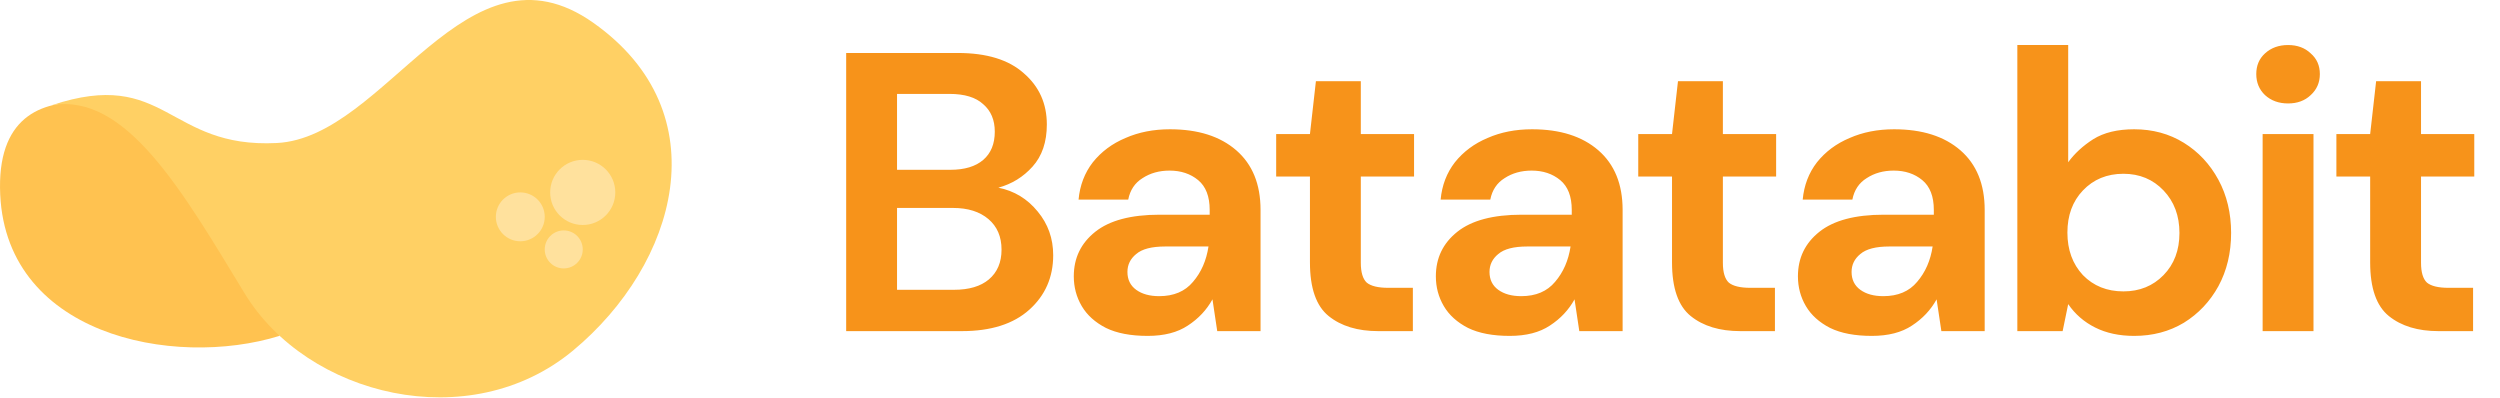
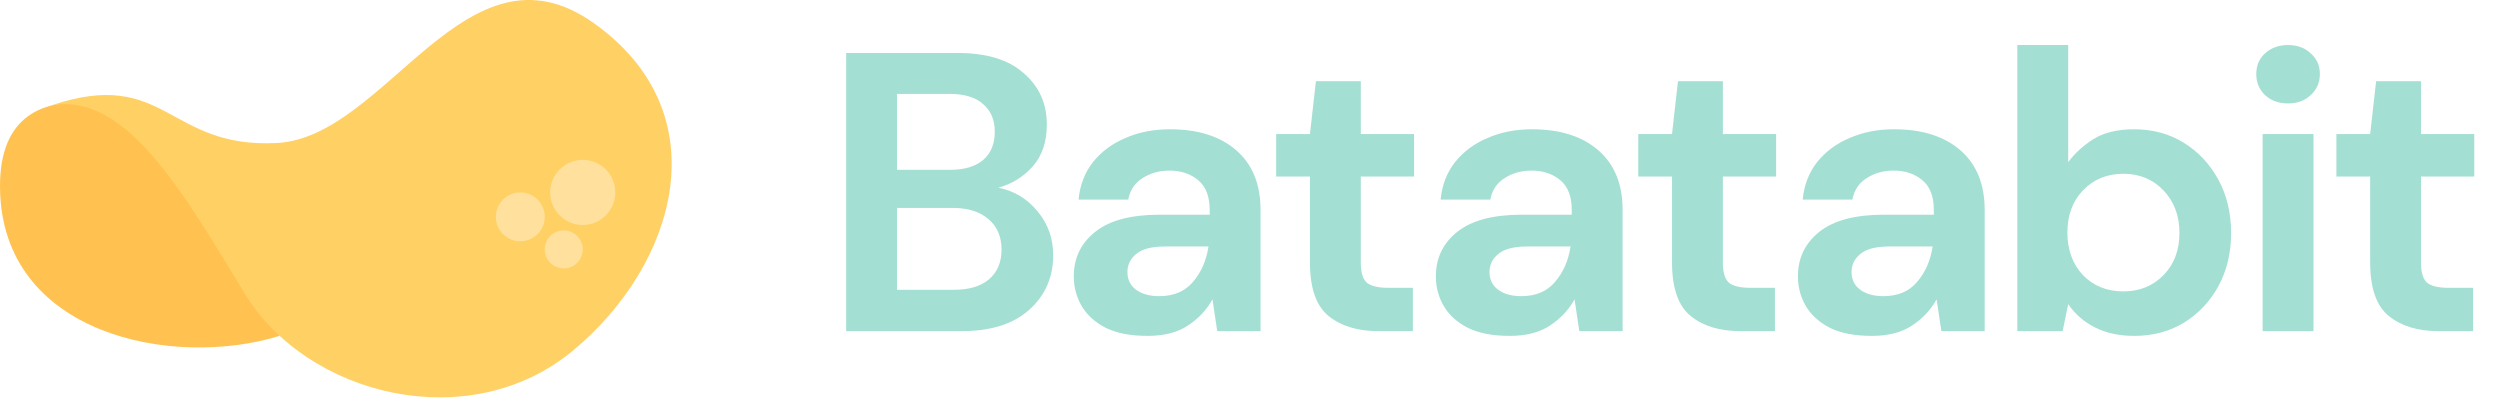
- <svg xmlns="http://www.w3.org/2000/svg" width="151" height="24" viewBox="0 0 151 24" fill="none">
-   <path d="M16.891 20.284C10.467 22.281 0.093 20.24 0.001 11.345C-0.092 2.45 10.981 7.749 10.981 7.749L16.891 20.284Z" fill="#FFC250" />
-   <path d="M3.124 6.354C7.607 5.586 11.011 11.527 14.778 17.723C18.545 23.92 28.354 26.376 34.622 21.165C40.889 15.954 43.542 6.827 35.846 1.383C28.151 -4.061 23.347 8.299 16.722 8.638C10.097 8.978 10.049 4.054 3.124 6.354Z" fill="#FFD064" />
-   <circle cx="35.197" cy="11.622" r="1.967" fill="#FFE19D" />
-   <circle cx="31.426" cy="13.097" r="1.476" fill="#FFE19D" />
-   <circle cx="34.05" cy="15.065" r="1.148" fill="#FFE19D" />
-   <path d="M51.109 20V3.2H57.853C59.597 3.2 60.925 3.608 61.837 4.424C62.765 5.224 63.229 6.256 63.229 7.52C63.229 8.576 62.941 9.424 62.365 10.064C61.805 10.688 61.117 11.112 60.301 11.336C61.261 11.528 62.053 12.008 62.677 12.776C63.301 13.528 63.613 14.408 63.613 15.416C63.613 16.744 63.133 17.84 62.173 18.704C61.213 19.568 59.853 20 58.093 20H51.109ZM54.181 10.256H57.397C58.261 10.256 58.925 10.056 59.389 9.656C59.853 9.256 60.085 8.688 60.085 7.952C60.085 7.248 59.853 6.696 59.389 6.296C58.941 5.88 58.261 5.672 57.349 5.672H54.181V10.256ZM54.181 17.504H57.613C58.525 17.504 59.229 17.296 59.725 16.88C60.237 16.448 60.493 15.848 60.493 15.08C60.493 14.296 60.229 13.68 59.701 13.232C59.173 12.784 58.461 12.56 57.565 12.56H54.181V17.504ZM69.321 20.288C68.297 20.288 67.457 20.128 66.801 19.808C66.145 19.472 65.657 19.032 65.337 18.488C65.017 17.944 64.857 17.344 64.857 16.688C64.857 15.584 65.289 14.688 66.153 14C67.017 13.312 68.313 12.968 70.041 12.968H73.065V12.68C73.065 11.864 72.833 11.264 72.369 10.88C71.905 10.496 71.329 10.304 70.641 10.304C70.017 10.304 69.473 10.456 69.009 10.76C68.545 11.048 68.257 11.48 68.145 12.056H65.145C65.225 11.192 65.513 10.44 66.009 9.8C66.521 9.16 67.177 8.672 67.977 8.336C68.777 7.984 69.673 7.808 70.665 7.808C72.361 7.808 73.697 8.232 74.673 9.08C75.649 9.928 76.137 11.128 76.137 12.68V20H73.521L73.233 18.08C72.881 18.72 72.385 19.248 71.745 19.664C71.121 20.08 70.313 20.288 69.321 20.288ZM70.017 17.888C70.897 17.888 71.577 17.6 72.057 17.024C72.553 16.448 72.865 15.736 72.993 14.888H70.377C69.561 14.888 68.977 15.04 68.625 15.344C68.273 15.632 68.097 15.992 68.097 16.424C68.097 16.888 68.273 17.248 68.625 17.504C68.977 17.76 69.441 17.888 70.017 17.888ZM83.249 20C82.001 20 81.001 19.696 80.249 19.088C79.497 18.48 79.121 17.4 79.121 15.848V10.664H77.081V8.096H79.121L79.481 4.904H82.193V8.096H85.409V10.664H82.193V15.872C82.193 16.448 82.313 16.848 82.553 17.072C82.809 17.28 83.241 17.384 83.849 17.384H85.337V20H83.249ZM91.19 20.288C90.166 20.288 89.326 20.128 88.67 19.808C88.014 19.472 87.526 19.032 87.206 18.488C86.886 17.944 86.726 17.344 86.726 16.688C86.726 15.584 87.158 14.688 88.022 14C88.886 13.312 90.182 12.968 91.91 12.968H94.934V12.68C94.934 11.864 94.702 11.264 94.238 10.88C93.774 10.496 93.198 10.304 92.51 10.304C91.886 10.304 91.342 10.456 90.878 10.76C90.414 11.048 90.126 11.48 90.014 12.056H87.014C87.094 11.192 87.382 10.44 87.878 9.8C88.39 9.16 89.046 8.672 89.846 8.336C90.646 7.984 91.542 7.808 92.534 7.808C94.23 7.808 95.566 8.232 96.542 9.08C97.518 9.928 98.006 11.128 98.006 12.68V20H95.39L95.102 18.08C94.75 18.72 94.254 19.248 93.614 19.664C92.99 20.08 92.182 20.288 91.19 20.288ZM91.886 17.888C92.766 17.888 93.446 17.6 93.926 17.024C94.422 16.448 94.734 15.736 94.862 14.888H92.246C91.43 14.888 90.846 15.04 90.494 15.344C90.142 15.632 89.966 15.992 89.966 16.424C89.966 16.888 90.142 17.248 90.494 17.504C90.846 17.76 91.31 17.888 91.886 17.888ZM105.118 20C103.87 20 102.87 19.696 102.118 19.088C101.366 18.48 100.99 17.4 100.99 15.848V10.664H98.95V8.096H100.99L101.35 4.904H104.062V8.096H107.278V10.664H104.062V15.872C104.062 16.448 104.182 16.848 104.422 17.072C104.678 17.28 105.11 17.384 105.718 17.384H107.206V20H105.118ZM113.059 20.288C112.035 20.288 111.195 20.128 110.539 19.808C109.883 19.472 109.395 19.032 109.075 18.488C108.755 17.944 108.595 17.344 108.595 16.688C108.595 15.584 109.027 14.688 109.891 14C110.755 13.312 112.051 12.968 113.779 12.968H116.803V12.68C116.803 11.864 116.571 11.264 116.107 10.88C115.643 10.496 115.067 10.304 114.379 10.304C113.755 10.304 113.211 10.456 112.747 10.76C112.283 11.048 111.995 11.48 111.883 12.056H108.883C108.963 11.192 109.251 10.44 109.747 9.8C110.259 9.16 110.915 8.672 111.715 8.336C112.515 7.984 113.411 7.808 114.403 7.808C116.099 7.808 117.435 8.232 118.411 9.08C119.387 9.928 119.875 11.128 119.875 12.68V20H117.259L116.971 18.08C116.619 18.72 116.123 19.248 115.483 19.664C114.859 20.08 114.051 20.288 113.059 20.288ZM113.755 17.888C114.635 17.888 115.315 17.6 115.795 17.024C116.291 16.448 116.603 15.736 116.731 14.888H114.115C113.299 14.888 112.715 15.04 112.363 15.344C112.011 15.632 111.835 15.992 111.835 16.424C111.835 16.888 112.011 17.248 112.363 17.504C112.715 17.76 113.179 17.888 113.755 17.888ZM128.903 20.288C128.007 20.288 127.223 20.12 126.551 19.784C125.879 19.448 125.335 18.976 124.919 18.368L124.583 20H121.847V2.72H124.919V9.8C125.303 9.272 125.807 8.808 126.431 8.408C127.071 8.008 127.895 7.808 128.903 7.808C130.023 7.808 131.023 8.08 131.903 8.624C132.783 9.168 133.479 9.912 133.991 10.856C134.503 11.8 134.759 12.872 134.759 14.072C134.759 15.272 134.503 16.344 133.991 17.288C133.479 18.216 132.783 18.952 131.903 19.496C131.023 20.024 130.023 20.288 128.903 20.288ZM128.255 17.6C129.231 17.6 130.039 17.272 130.679 16.616C131.319 15.96 131.639 15.112 131.639 14.072C131.639 13.032 131.319 12.176 130.679 11.504C130.039 10.832 129.231 10.496 128.255 10.496C127.263 10.496 126.447 10.832 125.807 11.504C125.183 12.16 124.871 13.008 124.871 14.048C124.871 15.088 125.183 15.944 125.807 16.616C126.447 17.272 127.263 17.6 128.255 17.6ZM138.199 6.248C137.639 6.248 137.175 6.08 136.807 5.744C136.455 5.408 136.279 4.984 136.279 4.472C136.279 3.96 136.455 3.544 136.807 3.224C137.175 2.888 137.639 2.72 138.199 2.72C138.759 2.72 139.215 2.888 139.567 3.224C139.935 3.544 140.119 3.96 140.119 4.472C140.119 4.984 139.935 5.408 139.567 5.744C139.215 6.08 138.759 6.248 138.199 6.248ZM136.663 20V8.096H139.735V20H136.663ZM147.286 20C146.038 20 145.038 19.696 144.286 19.088C143.534 18.48 143.158 17.4 143.158 15.848V10.664H141.118V8.096H143.158L143.518 4.904H146.23V8.096H149.446V10.664H146.23V15.872C146.23 16.448 146.35 16.848 146.59 17.072C146.846 17.28 147.278 17.384 147.886 17.384H149.374V20H147.286Z" fill="#F7931A" />
+ <svg xmlns="http://www.w3.org/2000/svg" width="151" height="24" fill="none" style="">
+   <rect id="backgroundrect" width="100%" height="100%" x="0" y="0" fill="none" stroke="none" />
+   <g class="currentLayer" style="">
+     <path d="M16.891 20.284C10.467 22.281 0.093 20.24 0.001 11.345C-0.092 2.45 10.981 7.749 10.981 7.749L16.891 20.284Z" fill="#FFC250" id="svg_1" />
+     <path d="M3.124 6.354C7.607 5.586 11.011 11.527 14.778 17.723C18.545 23.92 28.354 26.376 34.622 21.165C40.889 15.954 43.542 6.827 35.846 1.383C28.151 -4.061 23.347 8.299 16.722 8.638C10.097 8.978 10.049 4.054 3.124 6.354Z" fill="#FFD064" id="svg_2" />
+     <circle cx="35.197" cy="11.622" r="1.967" fill="#FFE19D" id="svg_3" />
+     <circle cx="31.426" cy="13.097" r="1.476" fill="#FFE19D" id="svg_4" />
+     <circle cx="34.049" cy="15.065" r="1.148" fill="#FFE19D" id="svg_5" />
+     <path d="M51.109 20V3.2H57.853C59.597 3.2 60.925 3.608 61.837 4.424C62.765 5.224 63.229 6.256 63.229 7.52C63.229 8.576 62.941 9.424 62.365 10.064C61.805 10.688 61.117 11.112 60.301 11.336C61.261 11.528 62.053 12.008 62.677 12.776C63.301 13.528 63.613 14.408 63.613 15.416C63.613 16.744 63.133 17.84 62.173 18.704C61.213 19.568 59.853 20 58.093 20H51.109ZM54.181 10.256H57.397C58.261 10.256 58.925 10.056 59.389 9.656C59.853 9.256 60.085 8.688 60.085 7.952C60.085 7.248 59.853 6.696 59.389 6.296C58.941 5.88 58.261 5.672 57.349 5.672H54.181V10.256ZM54.181 17.504H57.613C58.525 17.504 59.229 17.296 59.725 16.88C60.237 16.448 60.493 15.848 60.493 15.08C60.493 14.296 60.229 13.68 59.701 13.232C59.173 12.784 58.461 12.56 57.565 12.56H54.181V17.504ZM69.321 20.288C68.297 20.288 67.457 20.128 66.801 19.808C66.145 19.472 65.657 19.032 65.337 18.488C65.017 17.944 64.857 17.344 64.857 16.688C64.857 15.584 65.289 14.688 66.153 14C67.017 13.312 68.313 12.968 70.041 12.968H73.065V12.68C73.065 11.864 72.833 11.264 72.369 10.88C71.905 10.496 71.329 10.304 70.641 10.304C70.017 10.304 69.473 10.456 69.009 10.76C68.545 11.048 68.257 11.48 68.145 12.056H65.145C65.225 11.192 65.513 10.44 66.009 9.8C66.521 9.16 67.177 8.672 67.977 8.336C68.777 7.984 69.673 7.808 70.665 7.808C72.361 7.808 73.697 8.232 74.673 9.08C75.649 9.928 76.137 11.128 76.137 12.68V20H73.521L73.233 18.08C72.881 18.72 72.385 19.248 71.745 19.664C71.121 20.08 70.313 20.288 69.321 20.288ZM70.017 17.888C70.897 17.888 71.577 17.6 72.057 17.024C72.553 16.448 72.865 15.736 72.993 14.888H70.377C69.561 14.888 68.977 15.04 68.625 15.344C68.273 15.632 68.097 15.992 68.097 16.424C68.097 16.888 68.273 17.248 68.625 17.504C68.977 17.76 69.441 17.888 70.017 17.888ZM83.249 20C82.001 20 81.001 19.696 80.249 19.088C79.497 18.48 79.121 17.4 79.121 15.848V10.664H77.081V8.096H79.121L79.481 4.904H82.193V8.096H85.409V10.664H82.193V15.872C82.193 16.448 82.313 16.848 82.553 17.072C82.809 17.28 83.241 17.384 83.849 17.384H85.337V20H83.249ZM91.19 20.288C90.166 20.288 89.326 20.128 88.67 19.808C88.014 19.472 87.526 19.032 87.206 18.488C86.886 17.944 86.726 17.344 86.726 16.688C86.726 15.584 87.158 14.688 88.022 14C88.886 13.312 90.182 12.968 91.91 12.968H94.934V12.68C94.934 11.864 94.702 11.264 94.238 10.88C93.774 10.496 93.198 10.304 92.51 10.304C91.886 10.304 91.342 10.456 90.878 10.76C90.414 11.048 90.126 11.48 90.014 12.056H87.014C87.094 11.192 87.382 10.44 87.878 9.8C88.39 9.16 89.046 8.672 89.846 8.336C90.646 7.984 91.542 7.808 92.534 7.808C94.23 7.808 95.566 8.232 96.542 9.08C97.518 9.928 98.006 11.128 98.006 12.68V20H95.39L95.102 18.08C94.75 18.72 94.254 19.248 93.614 19.664C92.99 20.08 92.182 20.288 91.19 20.288ZM91.886 17.888C92.766 17.888 93.446 17.6 93.926 17.024C94.422 16.448 94.734 15.736 94.862 14.888H92.246C91.43 14.888 90.846 15.04 90.494 15.344C90.142 15.632 89.966 15.992 89.966 16.424C89.966 16.888 90.142 17.248 90.494 17.504C90.846 17.76 91.31 17.888 91.886 17.888ZM105.118 20C103.87 20 102.87 19.696 102.118 19.088C101.366 18.48 100.99 17.4 100.99 15.848V10.664H98.95V8.096H100.99L101.35 4.904H104.062V8.096H107.278V10.664H104.062V15.872C104.062 16.448 104.182 16.848 104.422 17.072C104.678 17.28 105.11 17.384 105.718 17.384H107.206V20H105.118ZM113.059 20.288C112.035 20.288 111.195 20.128 110.539 19.808C109.883 19.472 109.395 19.032 109.075 18.488C108.755 17.944 108.595 17.344 108.595 16.688C108.595 15.584 109.027 14.688 109.891 14C110.755 13.312 112.051 12.968 113.779 12.968H116.803V12.68C116.803 11.864 116.571 11.264 116.107 10.88C115.643 10.496 115.067 10.304 114.379 10.304C113.755 10.304 113.211 10.456 112.747 10.76C112.283 11.048 111.995 11.48 111.883 12.056H108.883C108.963 11.192 109.251 10.44 109.747 9.8C110.259 9.16 110.915 8.672 111.715 8.336C112.515 7.984 113.411 7.808 114.403 7.808C116.099 7.808 117.435 8.232 118.411 9.08C119.387 9.928 119.875 11.128 119.875 12.68V20H117.259L116.971 18.08C116.619 18.72 116.123 19.248 115.483 19.664C114.859 20.08 114.051 20.288 113.059 20.288ZM113.755 17.888C114.635 17.888 115.315 17.6 115.795 17.024C116.291 16.448 116.603 15.736 116.731 14.888H114.115C113.299 14.888 112.715 15.04 112.363 15.344C112.011 15.632 111.835 15.992 111.835 16.424C111.835 16.888 112.011 17.248 112.363 17.504C112.715 17.76 113.179 17.888 113.755 17.888ZM128.903 20.288C128.007 20.288 127.223 20.12 126.551 19.784C125.879 19.448 125.335 18.976 124.919 18.368L124.583 20H121.847V2.72H124.919V9.8C125.303 9.272 125.807 8.808 126.431 8.408C127.071 8.008 127.895 7.808 128.903 7.808C130.023 7.808 131.023 8.08 131.903 8.624C132.783 9.168 133.479 9.912 133.991 10.856C134.503 11.8 134.759 12.872 134.759 14.072C134.759 15.272 134.503 16.344 133.991 17.288C133.479 18.216 132.783 18.952 131.903 19.496C131.023 20.024 130.023 20.288 128.903 20.288ZM128.255 17.6C129.231 17.6 130.039 17.272 130.679 16.616C131.319 15.96 131.639 15.112 131.639 14.072C131.639 13.032 131.319 12.176 130.679 11.504C130.039 10.832 129.231 10.496 128.255 10.496C127.263 10.496 126.447 10.832 125.807 11.504C125.183 12.16 124.871 13.008 124.871 14.048C124.871 15.088 125.183 15.944 125.807 16.616C126.447 17.272 127.263 17.6 128.255 17.6ZM138.199 6.248C137.639 6.248 137.175 6.08 136.807 5.744C136.455 5.408 136.279 4.984 136.279 4.472C136.279 3.96 136.455 3.544 136.807 3.224C137.175 2.888 137.639 2.72 138.199 2.72C138.759 2.72 139.215 2.888 139.567 3.224C139.935 3.544 140.119 3.96 140.119 4.472C140.119 4.984 139.935 5.408 139.567 5.744C139.215 6.08 138.759 6.248 138.199 6.248ZM136.663 20V8.096H139.735V20H136.663ZM147.286 20C146.038 20 145.038 19.696 144.286 19.088C143.534 18.48 143.158 17.4 143.158 15.848V10.664H141.118V8.096H143.158L143.518 4.904H146.23V8.096H149.446V10.664H146.23V15.872C146.23 16.448 146.35 16.848 146.59 17.072C146.846 17.28 147.278 17.384 147.886 17.384H149.374V20H147.286Z" fill="#a4dfd3" id="svg_6" class="" fill-opacity="1" />
+   </g>
</svg>
